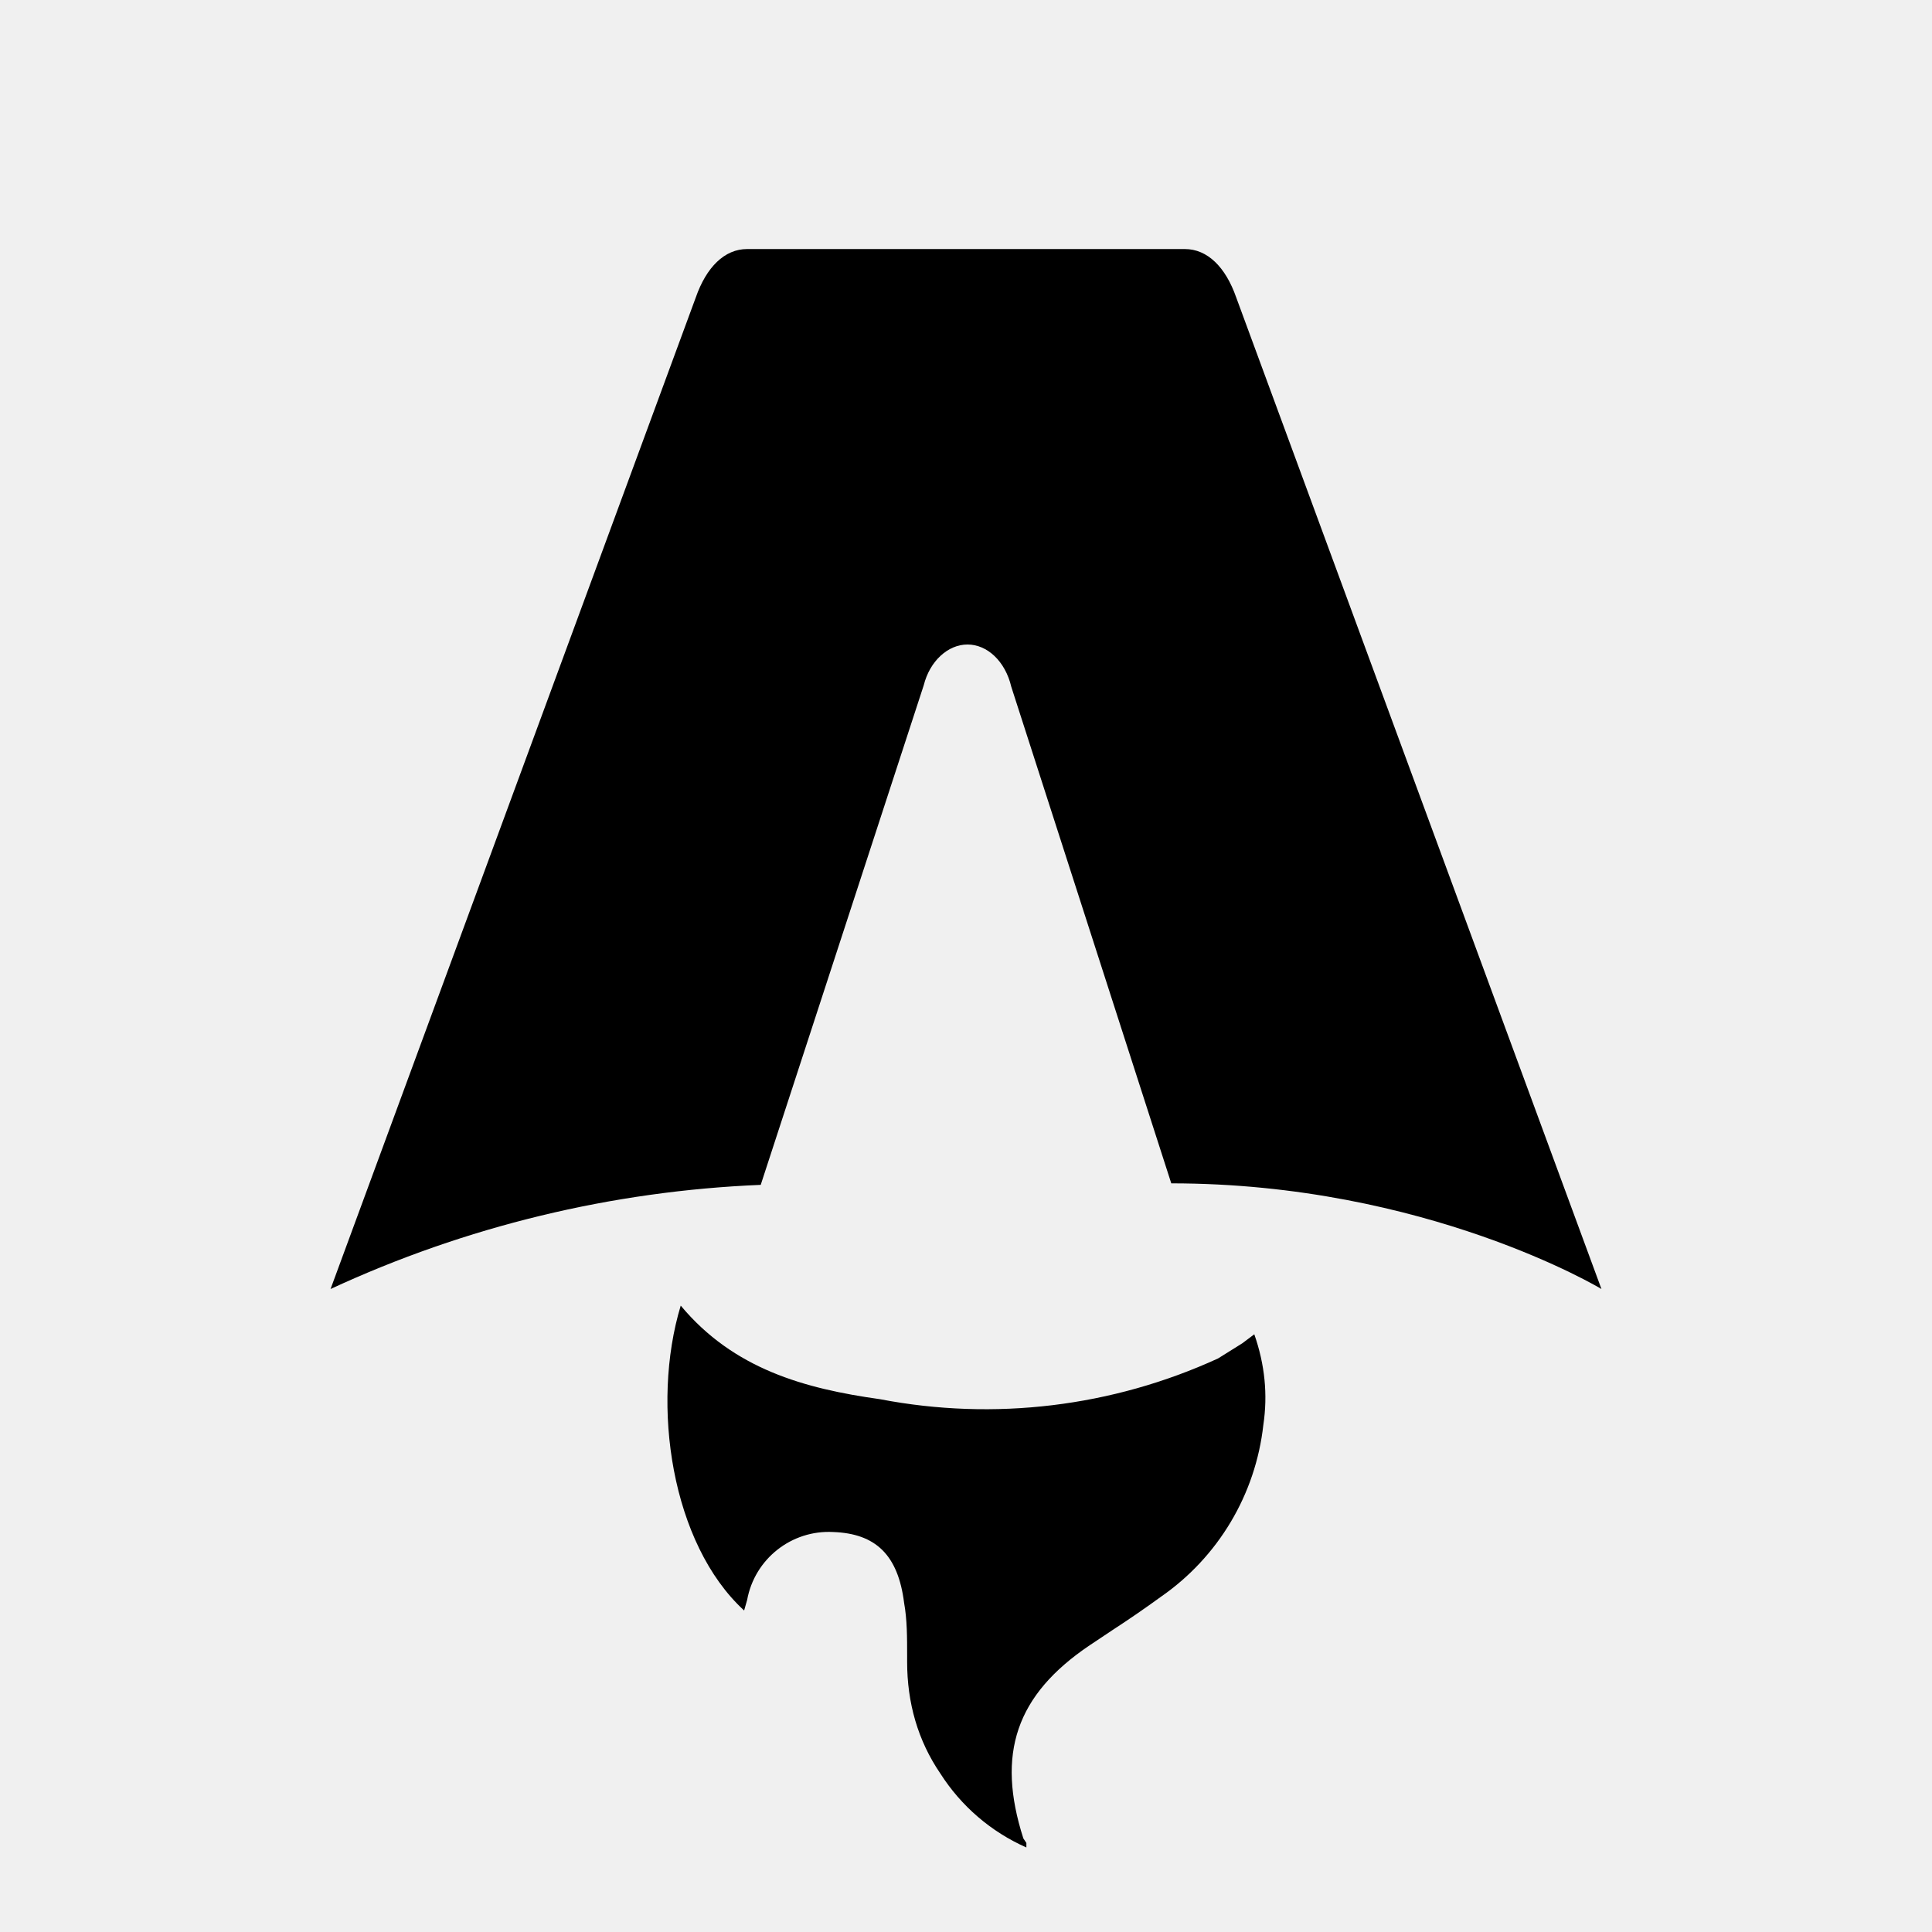
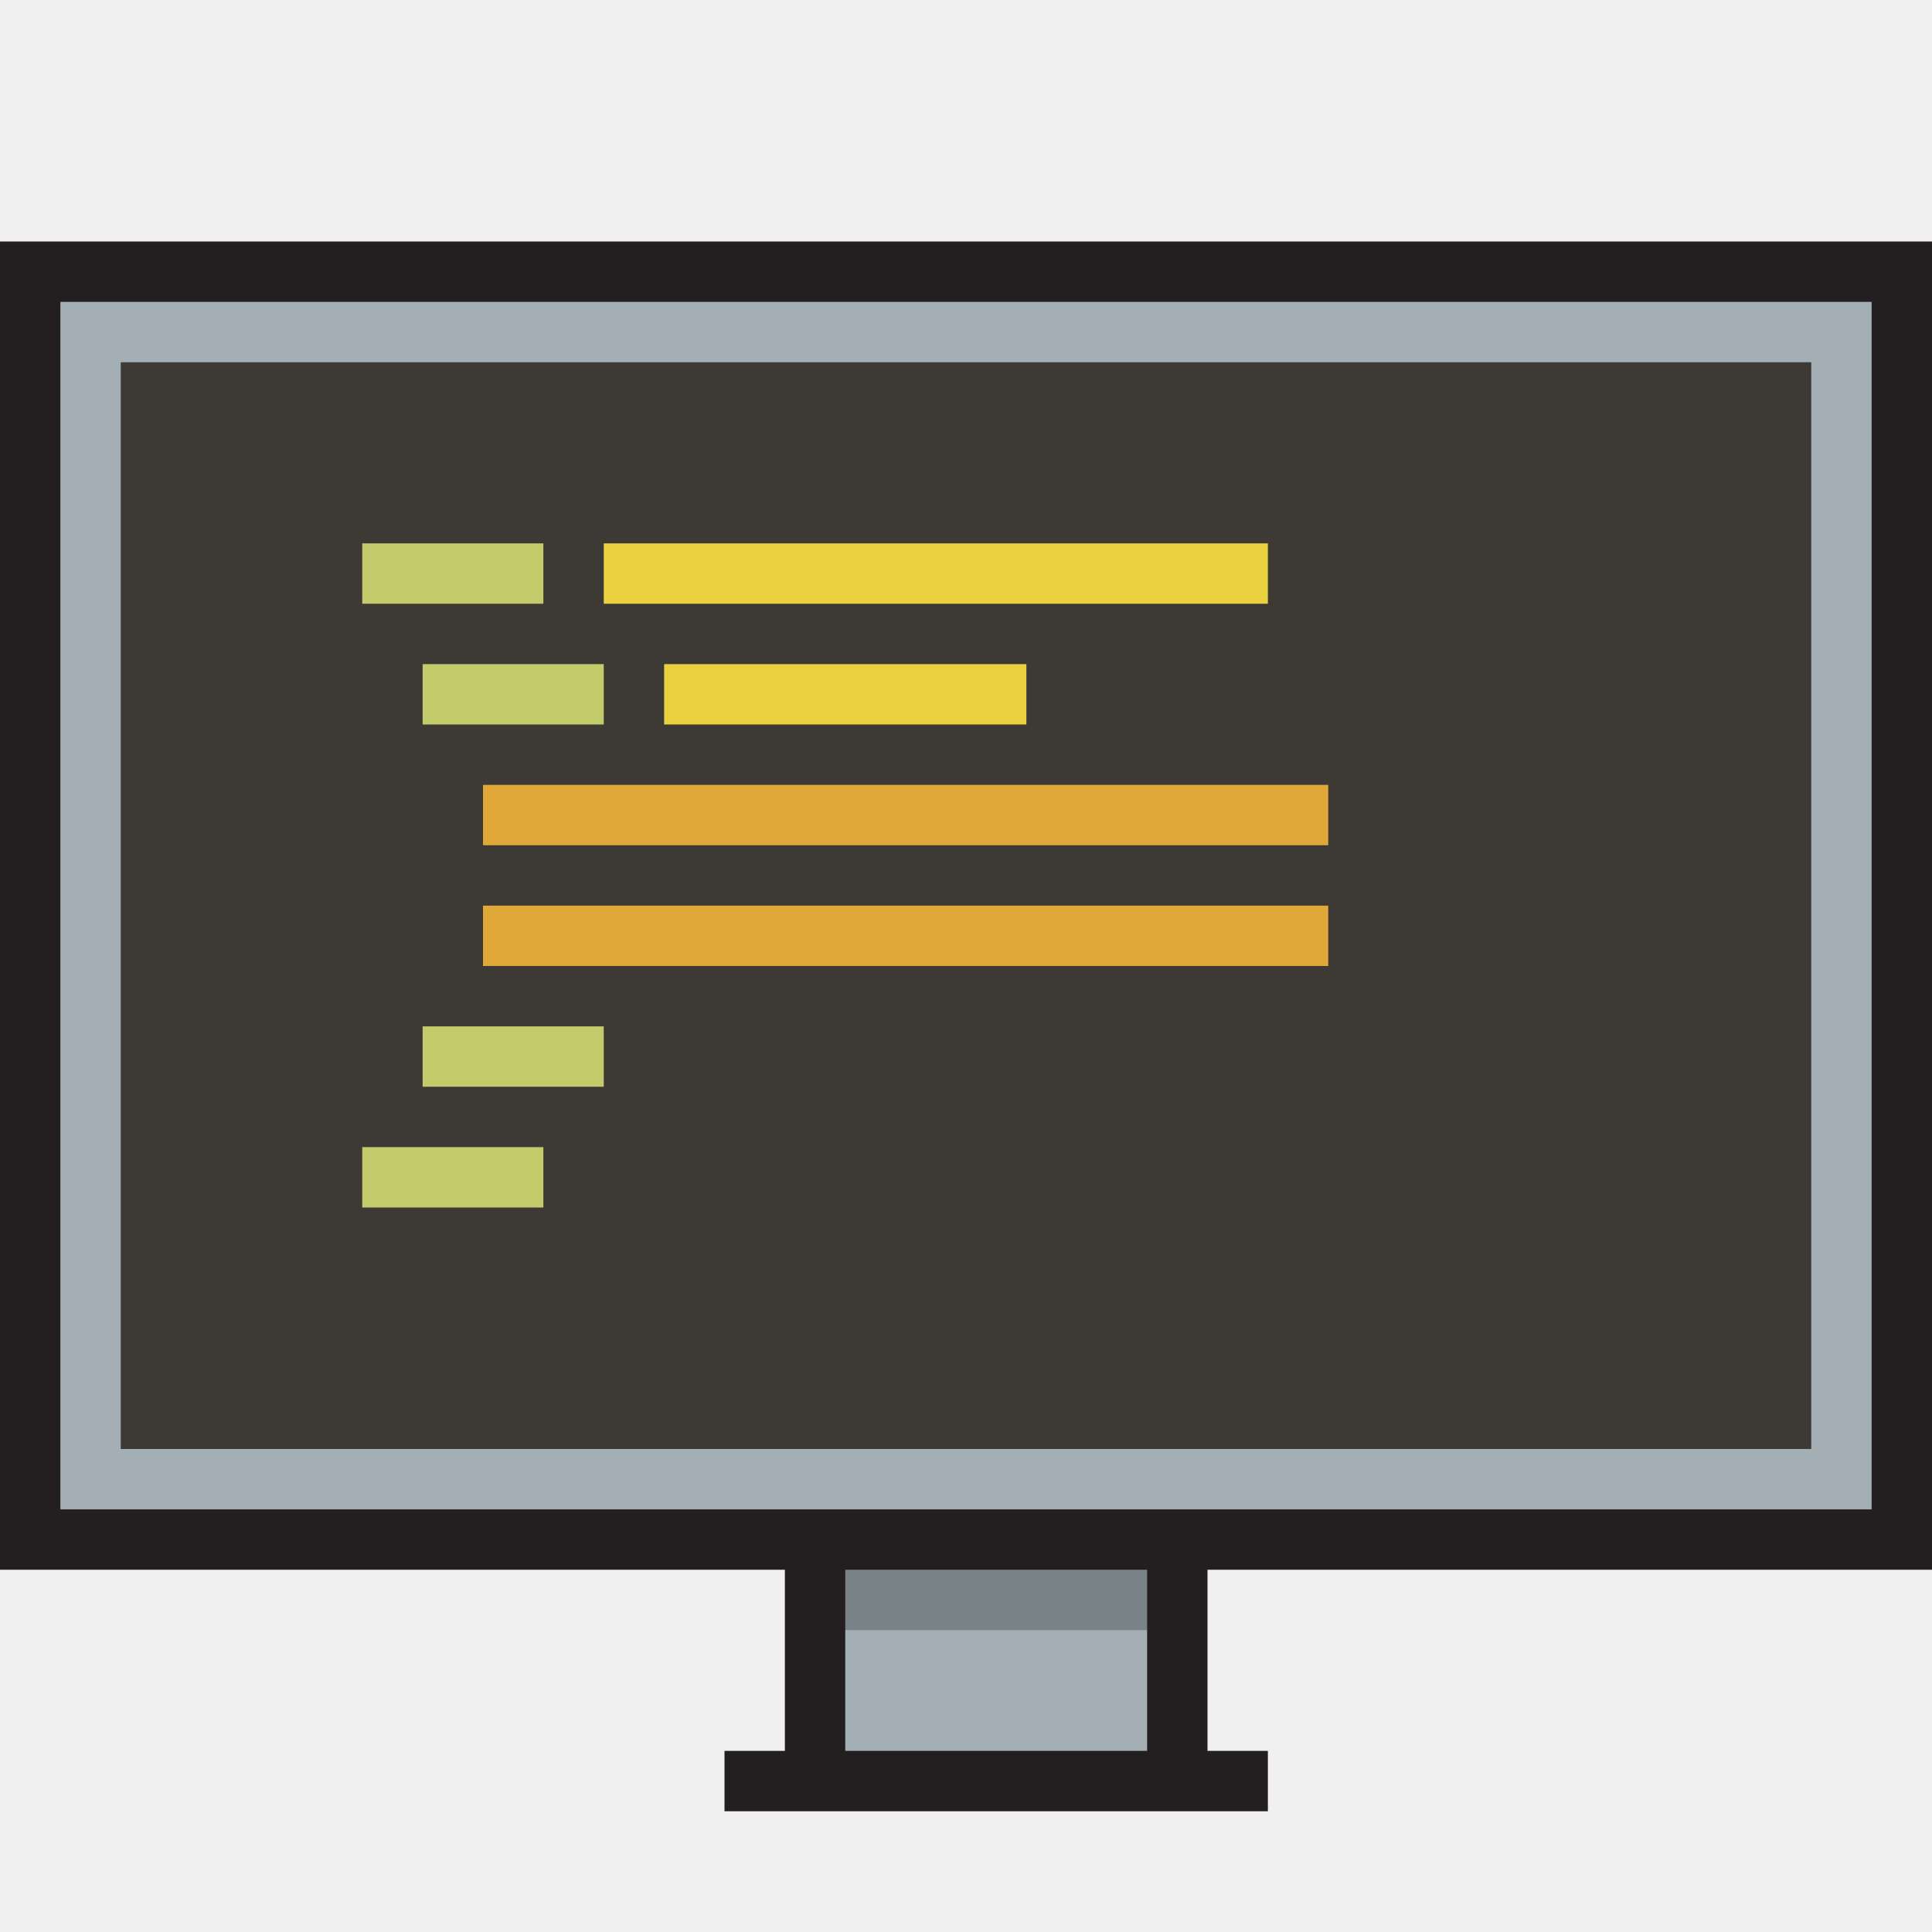
- <svg xmlns="http://www.w3.org/2000/svg" fill="none" viewBox="0 0 128 128">
-   <path d="M50.4 78.5a75.1 75.1 0 0 0-28.5 6.9l24.2-65.7c.7-2 1.9-3.2 3.4-3.2h29c1.5 0 2.7 1.2 3.4 3.2l24.2 65.7s-11.6-7-28.5-7L67 45.5c-.4-1.7-1.6-2.8-2.9-2.8-1.3 0-2.5 1.1-2.9 2.7L50.4 78.5Zm-1.1 28.2Zm-4.2-20.2c-2 6.6-.6 15.8 4.2 20.2a17.5 17.5 0 0 1 .2-.7 5.5 5.5 0 0 1 5.7-4.5c2.8.1 4.3 1.5 4.7 4.7.2 1.1.2 2.3.2 3.5v.4c0 2.7.7 5.2 2.2 7.4a13 13 0 0 0 5.7 4.9v-.3l-.2-.3c-1.8-5.6-.5-9.5 4.4-12.8l1.5-1a73 73 0 0 0 3.2-2.2 16 16 0 0 0 6.8-11.4c.3-2 .1-4-.6-6l-.8.6-1.6 1a37 37 0 0 1-22.4 2.7c-5-.7-9.7-2-13.2-6.2Z" />
-   <style>
-         path { fill: #000; }
-         @media (prefers-color-scheme: dark) {
-             path { fill: #FFF; }
-         }
-     </style>
+ <svg xmlns="http://www.w3.org/2000/svg" version="1.1" id="Uploaded to svgrepo.com" width="800px" height="800px" viewBox="0 0 32 32" xml:space="preserve">
+   <style type="text/css">
+ 	.avocado_een{fill:#231F20;}
+ 	.avocado_twee{fill:#3D3935;}
+ 	.avocado_negentien{fill:#E0A838;}
+ 	.avocado_twintig{fill:#EAD13F;}
+ 	.avocado_acht{fill:#A3AEB5;}
+ 	.avocado_zeven{fill:#788287;}
+ 	.avocado_tien{fill:#C3CC6A;}
+ 	.st0{fill:#FFFAEE;}
+ 	.st1{fill:#716558;}
+ 	.st2{fill:#DBD2C1;}
+ 	.st3{fill:#D1712A;}
+ 	.st4{fill:#CC4121;}
+ 	.st5{fill:#8D3E93;}
+ 	.st6{fill:#248EBC;}
+ 	.st7{fill:#6F9B45;}
+ 	.st8{fill:#AF9480;}
+ </style>
+   <g>
+     <g>
+       <rect x="0.5" y="4.5" class="avocado_twee" width="31" height="21" />
+     </g>
+     <g>
+       <path class="avocado_acht" d="M0.5,4.5v21h13v4h6v-4h12v-21H0.5z M30,24H2V6h28V24z" />
+     </g>
+     <rect x="13.5" y="25.5" class="avocado_zeven" width="6" height="1.5" />
+     <path class="avocado_een" d="M32,26V4H0v22h13v3h-1v1h9v-1h-1v-3H32z M1,25V5h30v20H1z M19,29h-5v-3h5V29z" />
+     <path class="avocado_tien" d="M9,10H6V9h3V10z M7,11v1h3v-1H7z M7,18h3v-1H7V18z M6,20h3v-1H6V20z" />
+     <g>
+       <g>
+         <path class="avocado_negentien" d="M22,13v1H8v-1H22z M8,16h14v-1H8V16z" />
+       </g>
+     </g>
+     <g>
+       <g>
+         <path class="avocado_twintig" d="M17,12h-6v-1h6V12z M21,9H10v1h11V9z" />
+       </g>
+     </g>
+   </g>
</svg>
